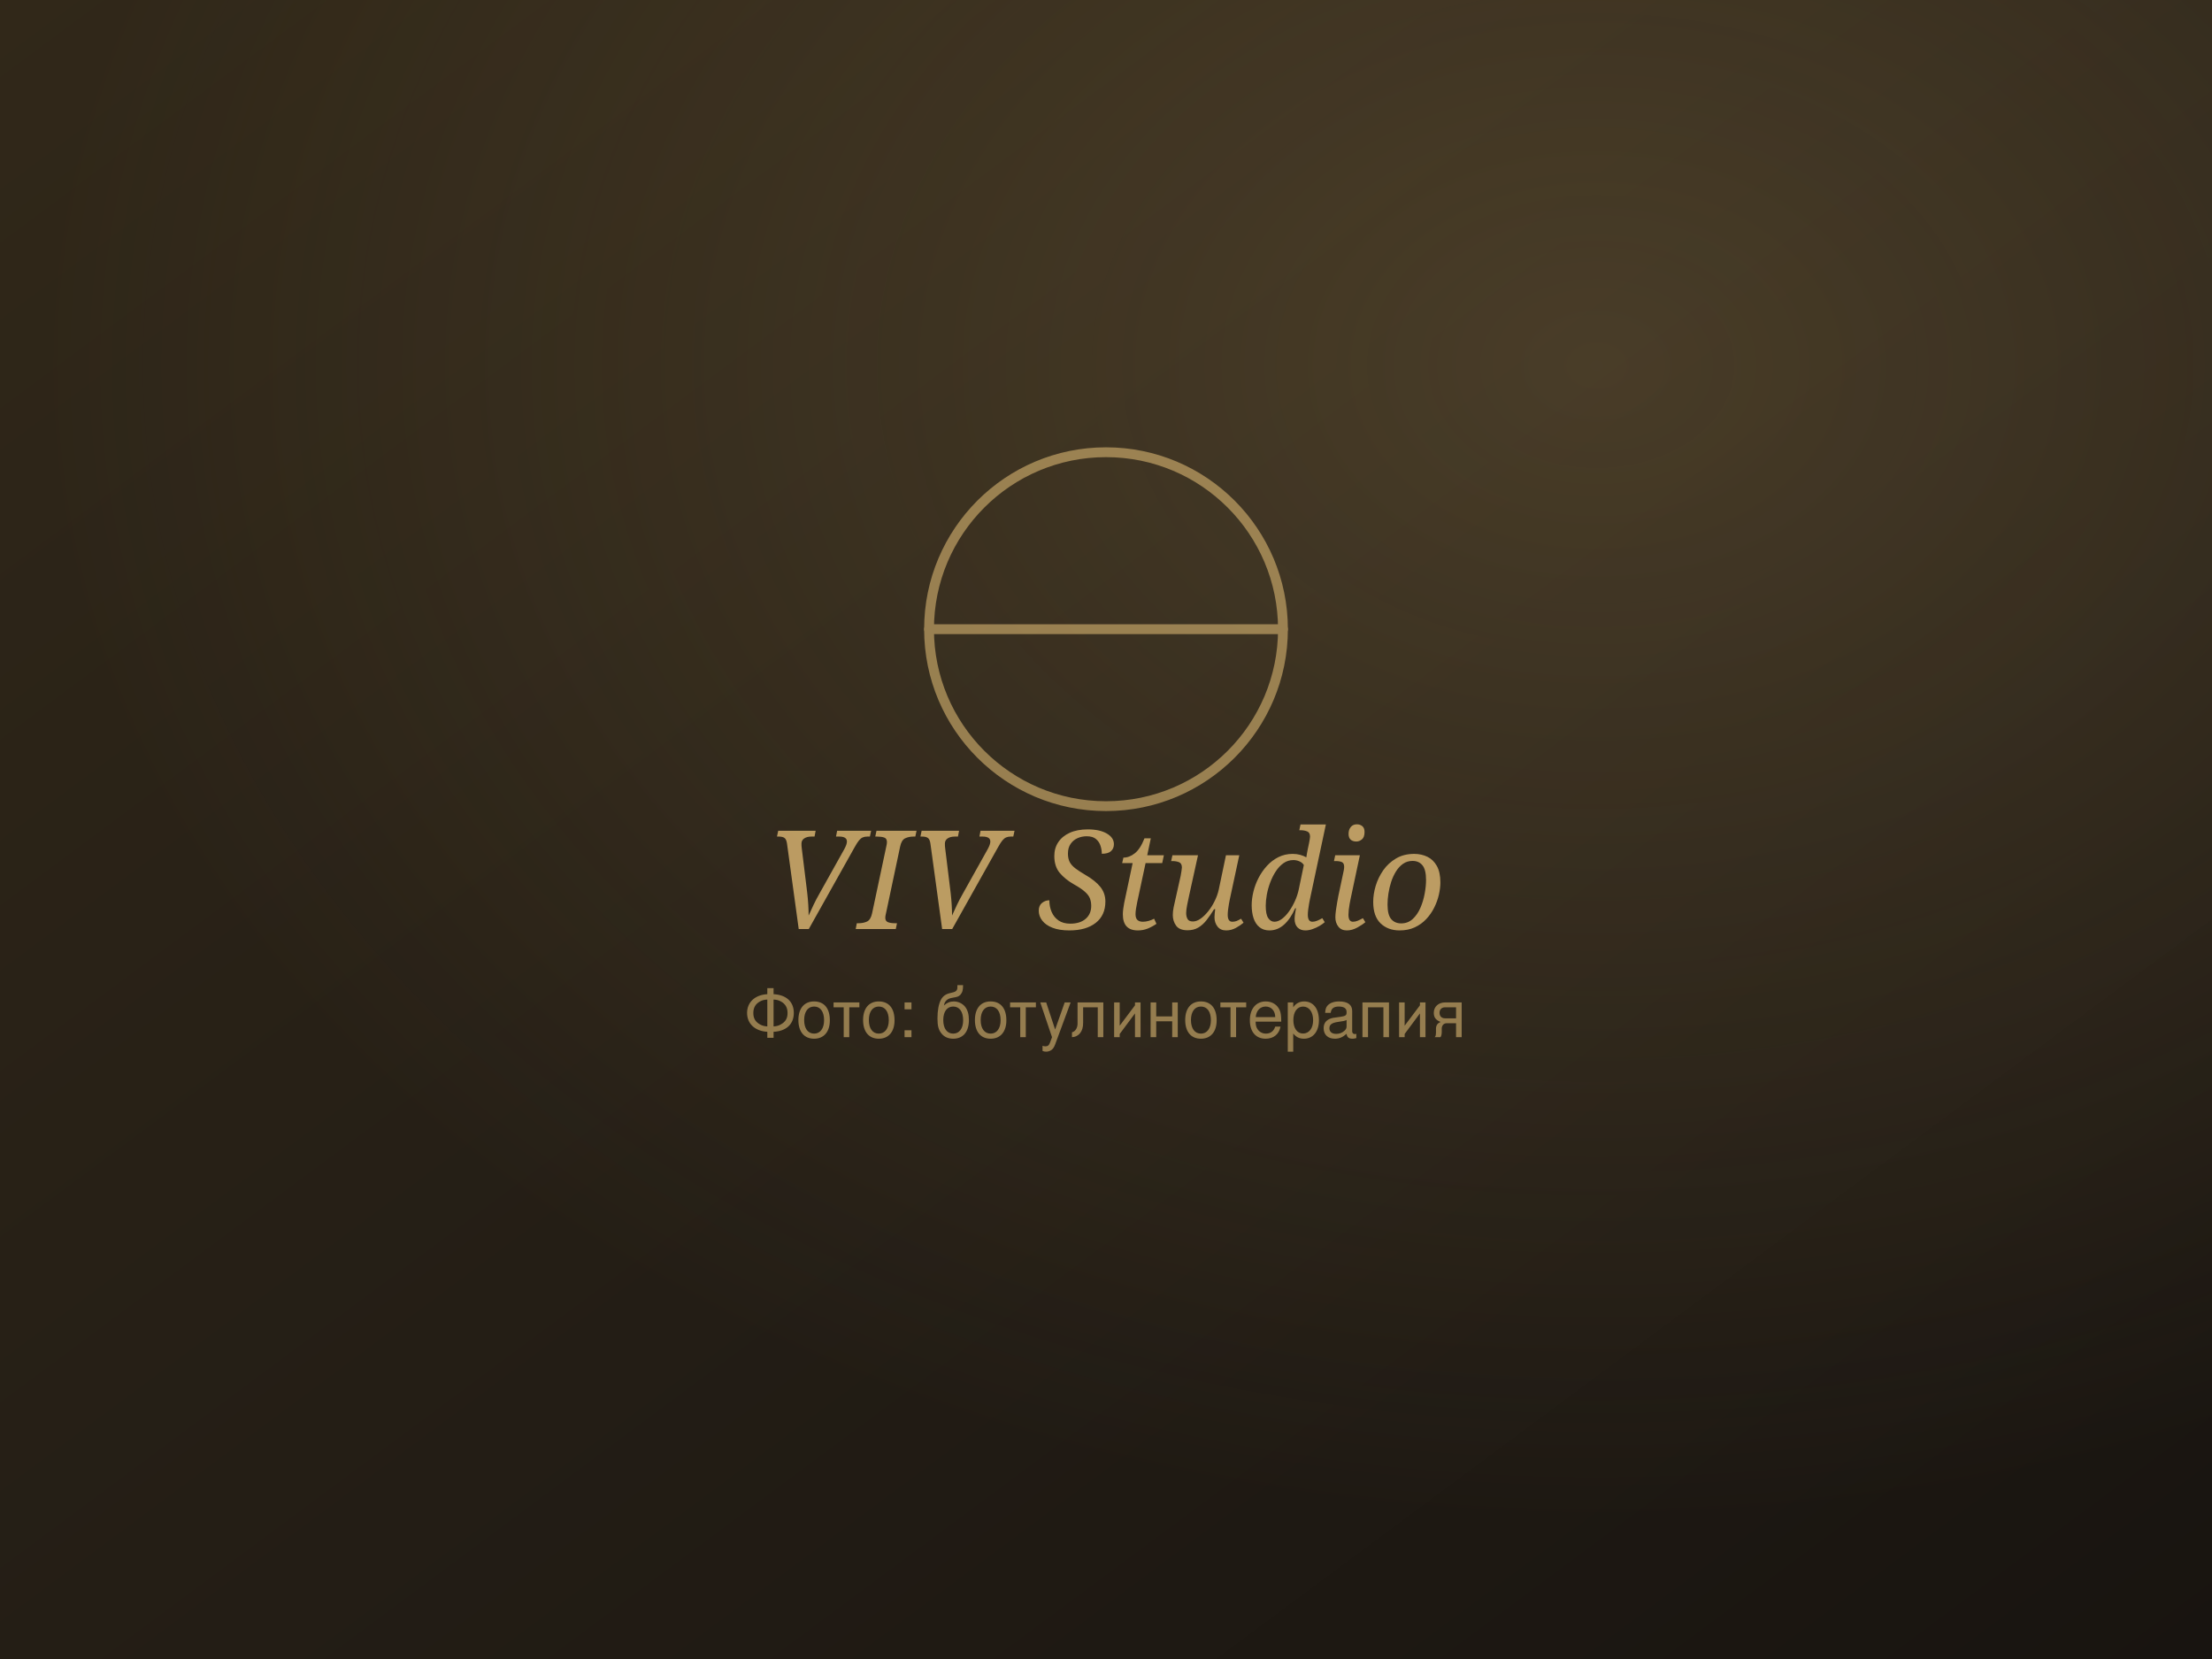
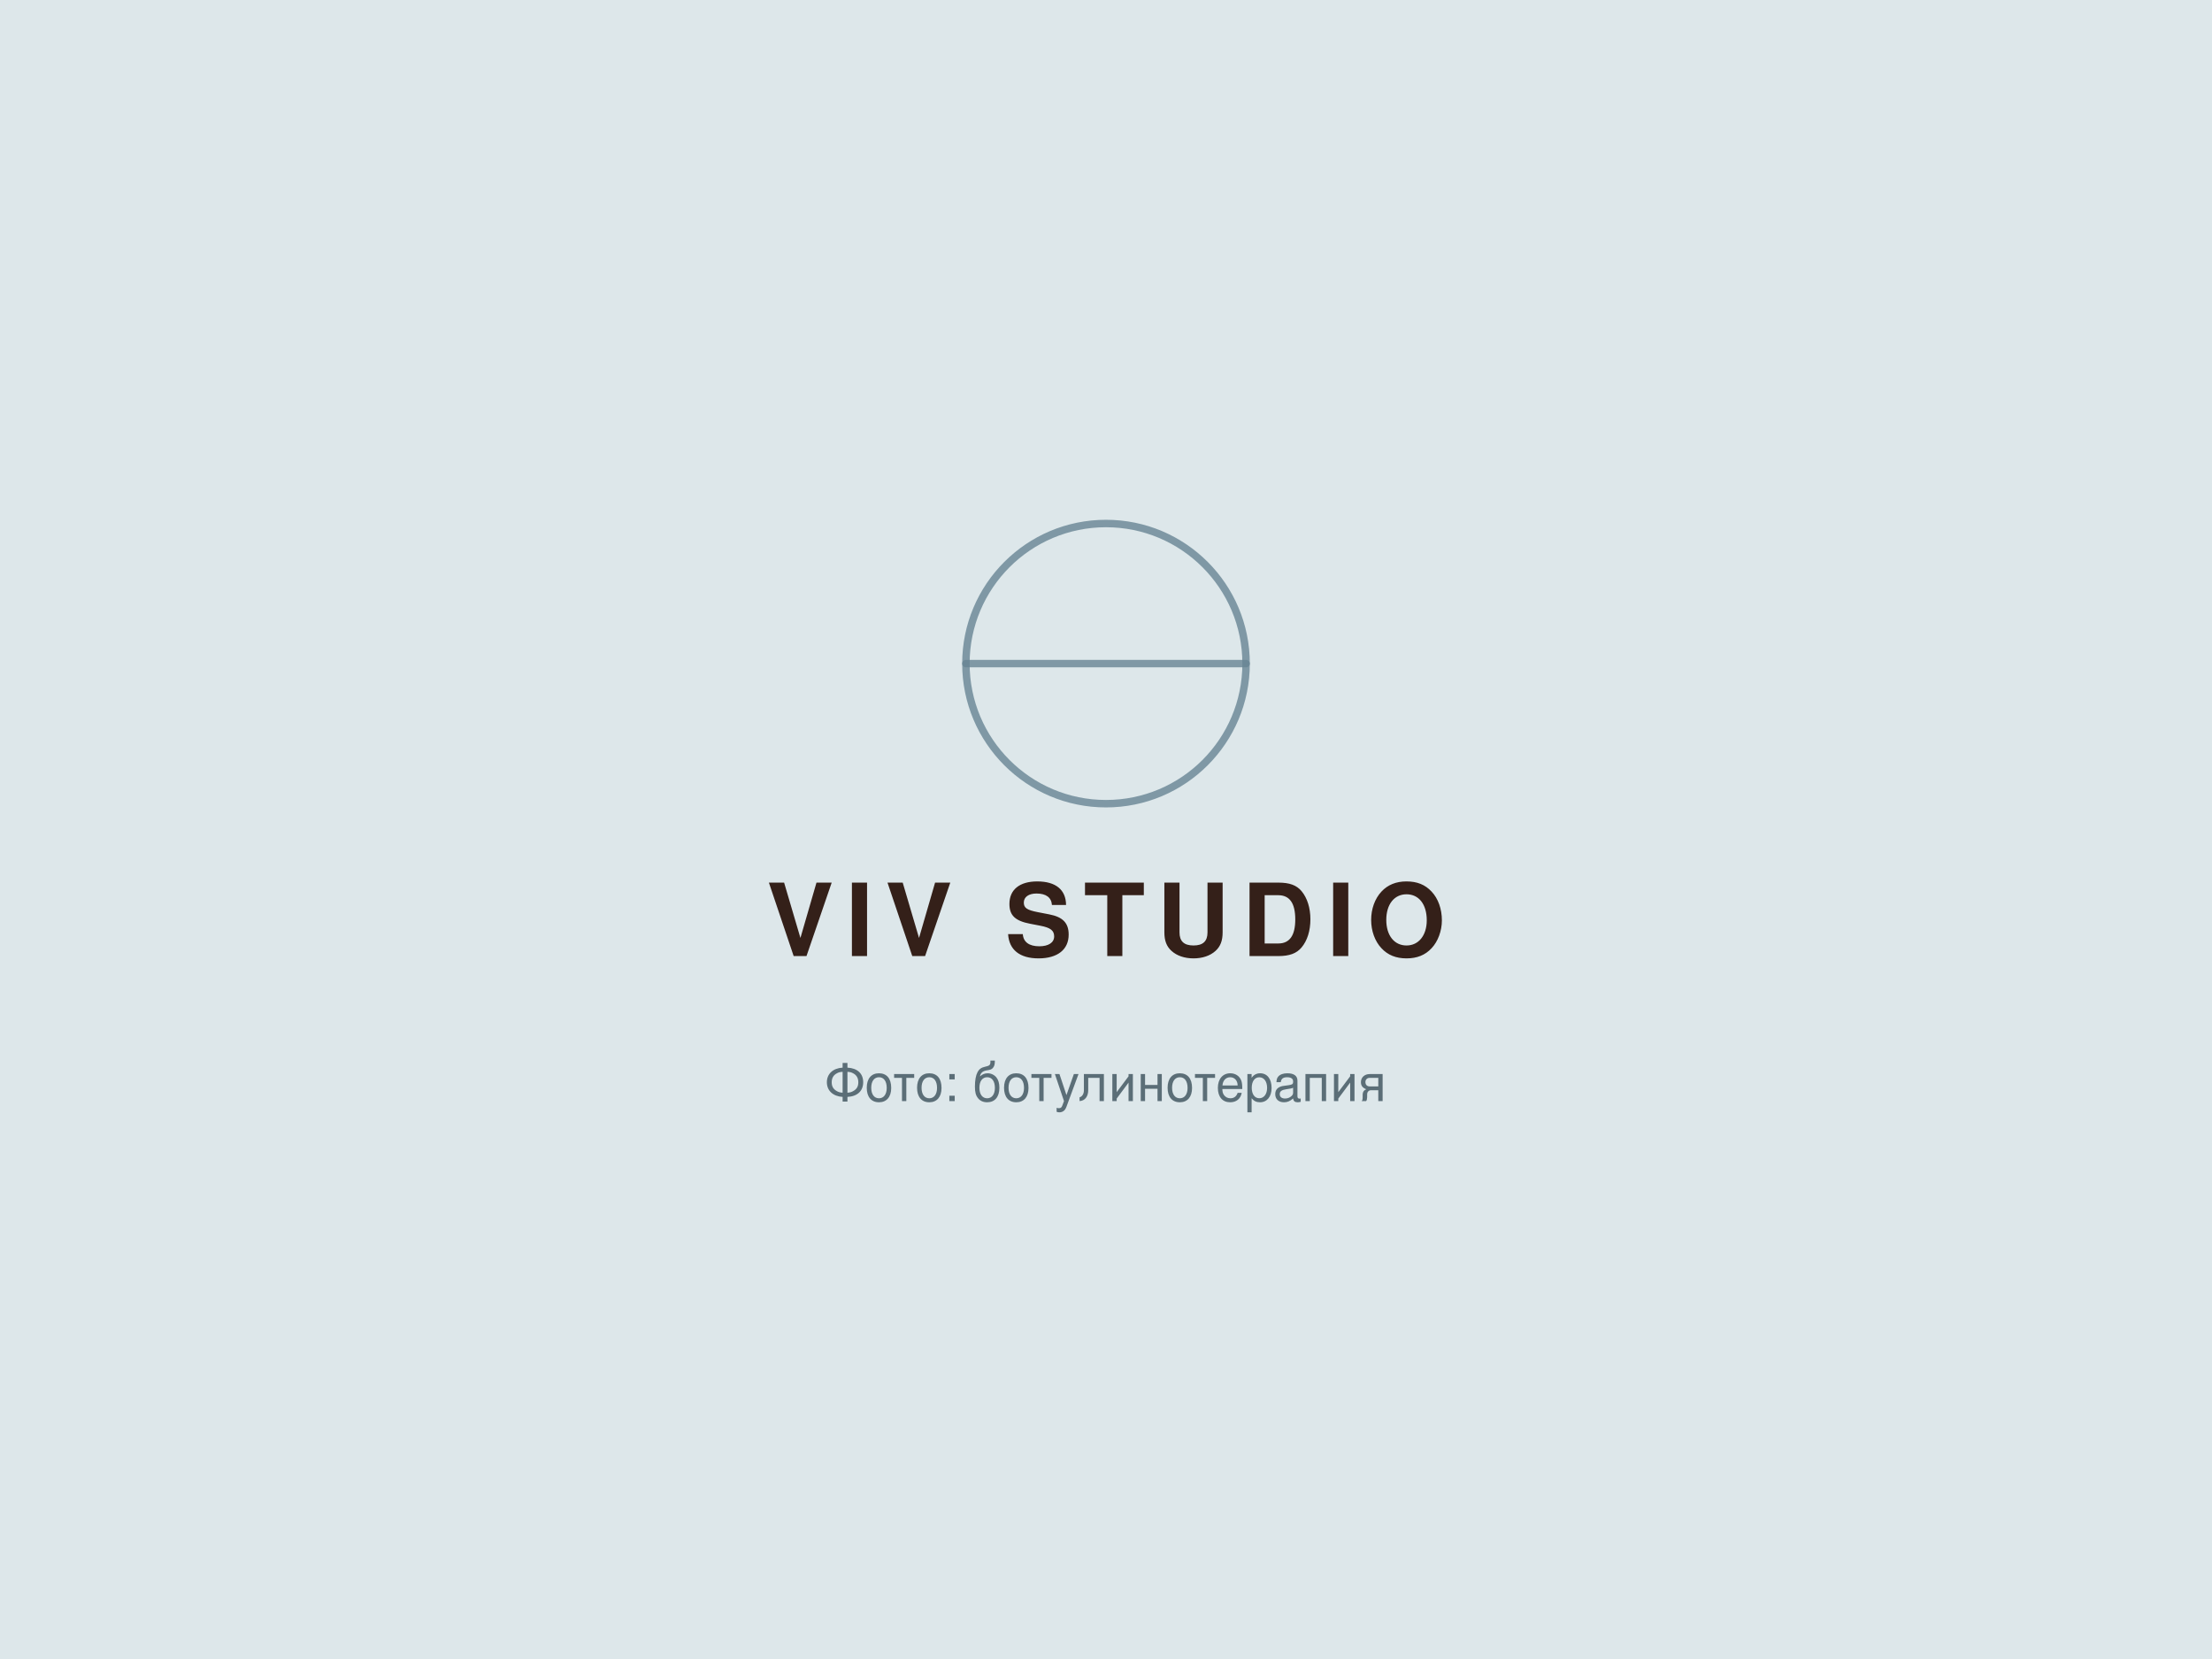
<svg xmlns="http://www.w3.org/2000/svg" viewBox="0 0 900 675" width="900" height="675" role="img">
-   <defs>
-     <linearGradient id="g" x1="0" y1="0" x2="1" y2="1">
-       <stop offset="0" stop-color="#312819" />
-       <stop offset=".55" stop-color="#231D15" />
-       <stop offset="1" stop-color="#181410" />
-     </linearGradient>
-     <radialGradient id="s" cx=".72" cy=".22" r=".7">
-       <stop offset="0" stop-color="#D9B571" stop-opacity=".2" />
-       <stop offset="1" stop-color="#D9B571" stop-opacity="0" />
-     </radialGradient>
-   </defs>
-   <rect width="900" height="675" fill="url(#g)" />
-   <rect width="900" height="675" fill="url(#s)" />
-   <g opacity=".6" fill="none" stroke="#D9B571" stroke-width="4.0">
-     <circle cx="450.0" cy="256" r="72" />
-     <path d="M378 256 l144 0" stroke-linecap="round" />
+   <rect width="900" height="675" fill="#DDE7EA" />
+   <g fill="none" stroke="#688593" stroke-width="3.037" stroke-opacity=".8">
+     <circle cx="450" cy="270" r="57" />
+     <path d="M393 270 L507 270" stroke-linecap="round" />
  </g>
-   <text x="50%" y="378" text-anchor="middle" font-family="Georgia,serif" font-style="italic" font-size="56" fill="#D9B571" opacity=".82">VIV Studio</text>
-   <text x="50%" y="422" text-anchor="middle" font-family="Helvetica,Arial,sans-serif" font-size="27" fill="#D9B571" opacity=".6">Фото: ботулинотерапия</text>
+   <text x="50%" y="389" text-anchor="middle" font-family="Helvetica,Arial,sans-serif" font-weight="bold" font-size="41" letter-spacing="5" fill="#342019">VIV STUDIO</text>
+   <text x="50%" y="448" text-anchor="middle" font-family="Helvetica,Arial,sans-serif" font-size="21" fill="#5B6E77">Фото: ботулинотерапия</text>
</svg>
